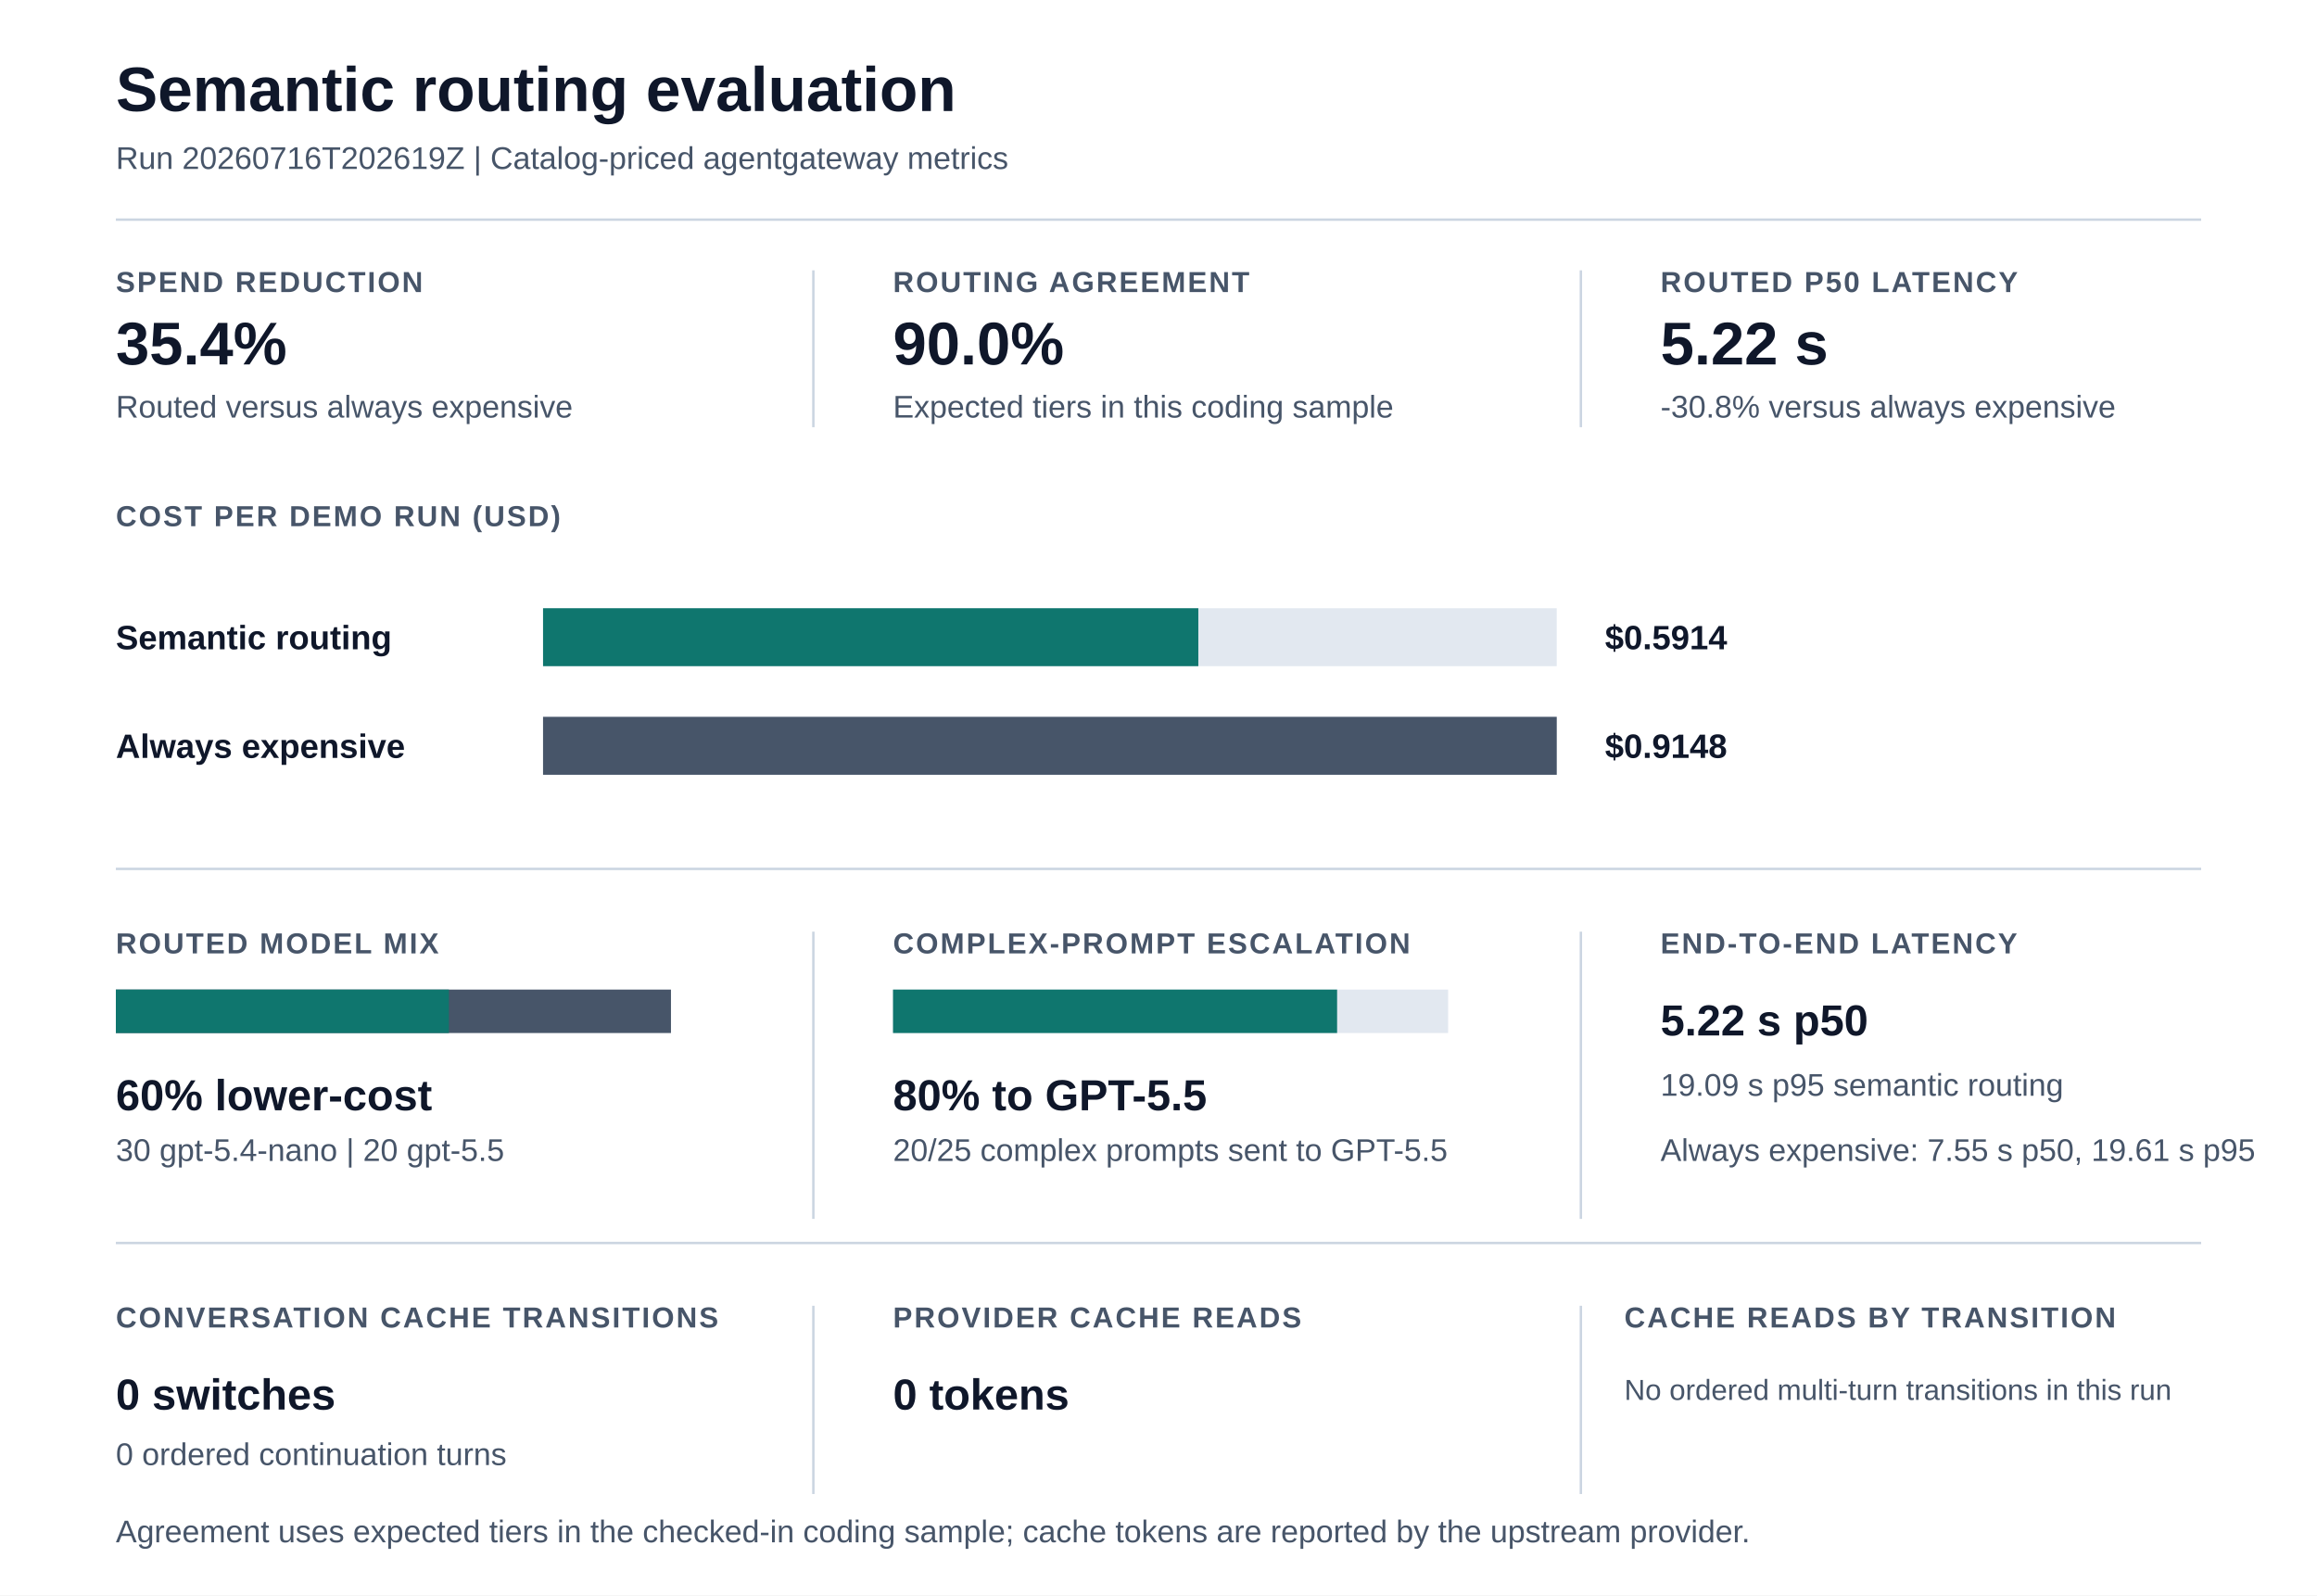
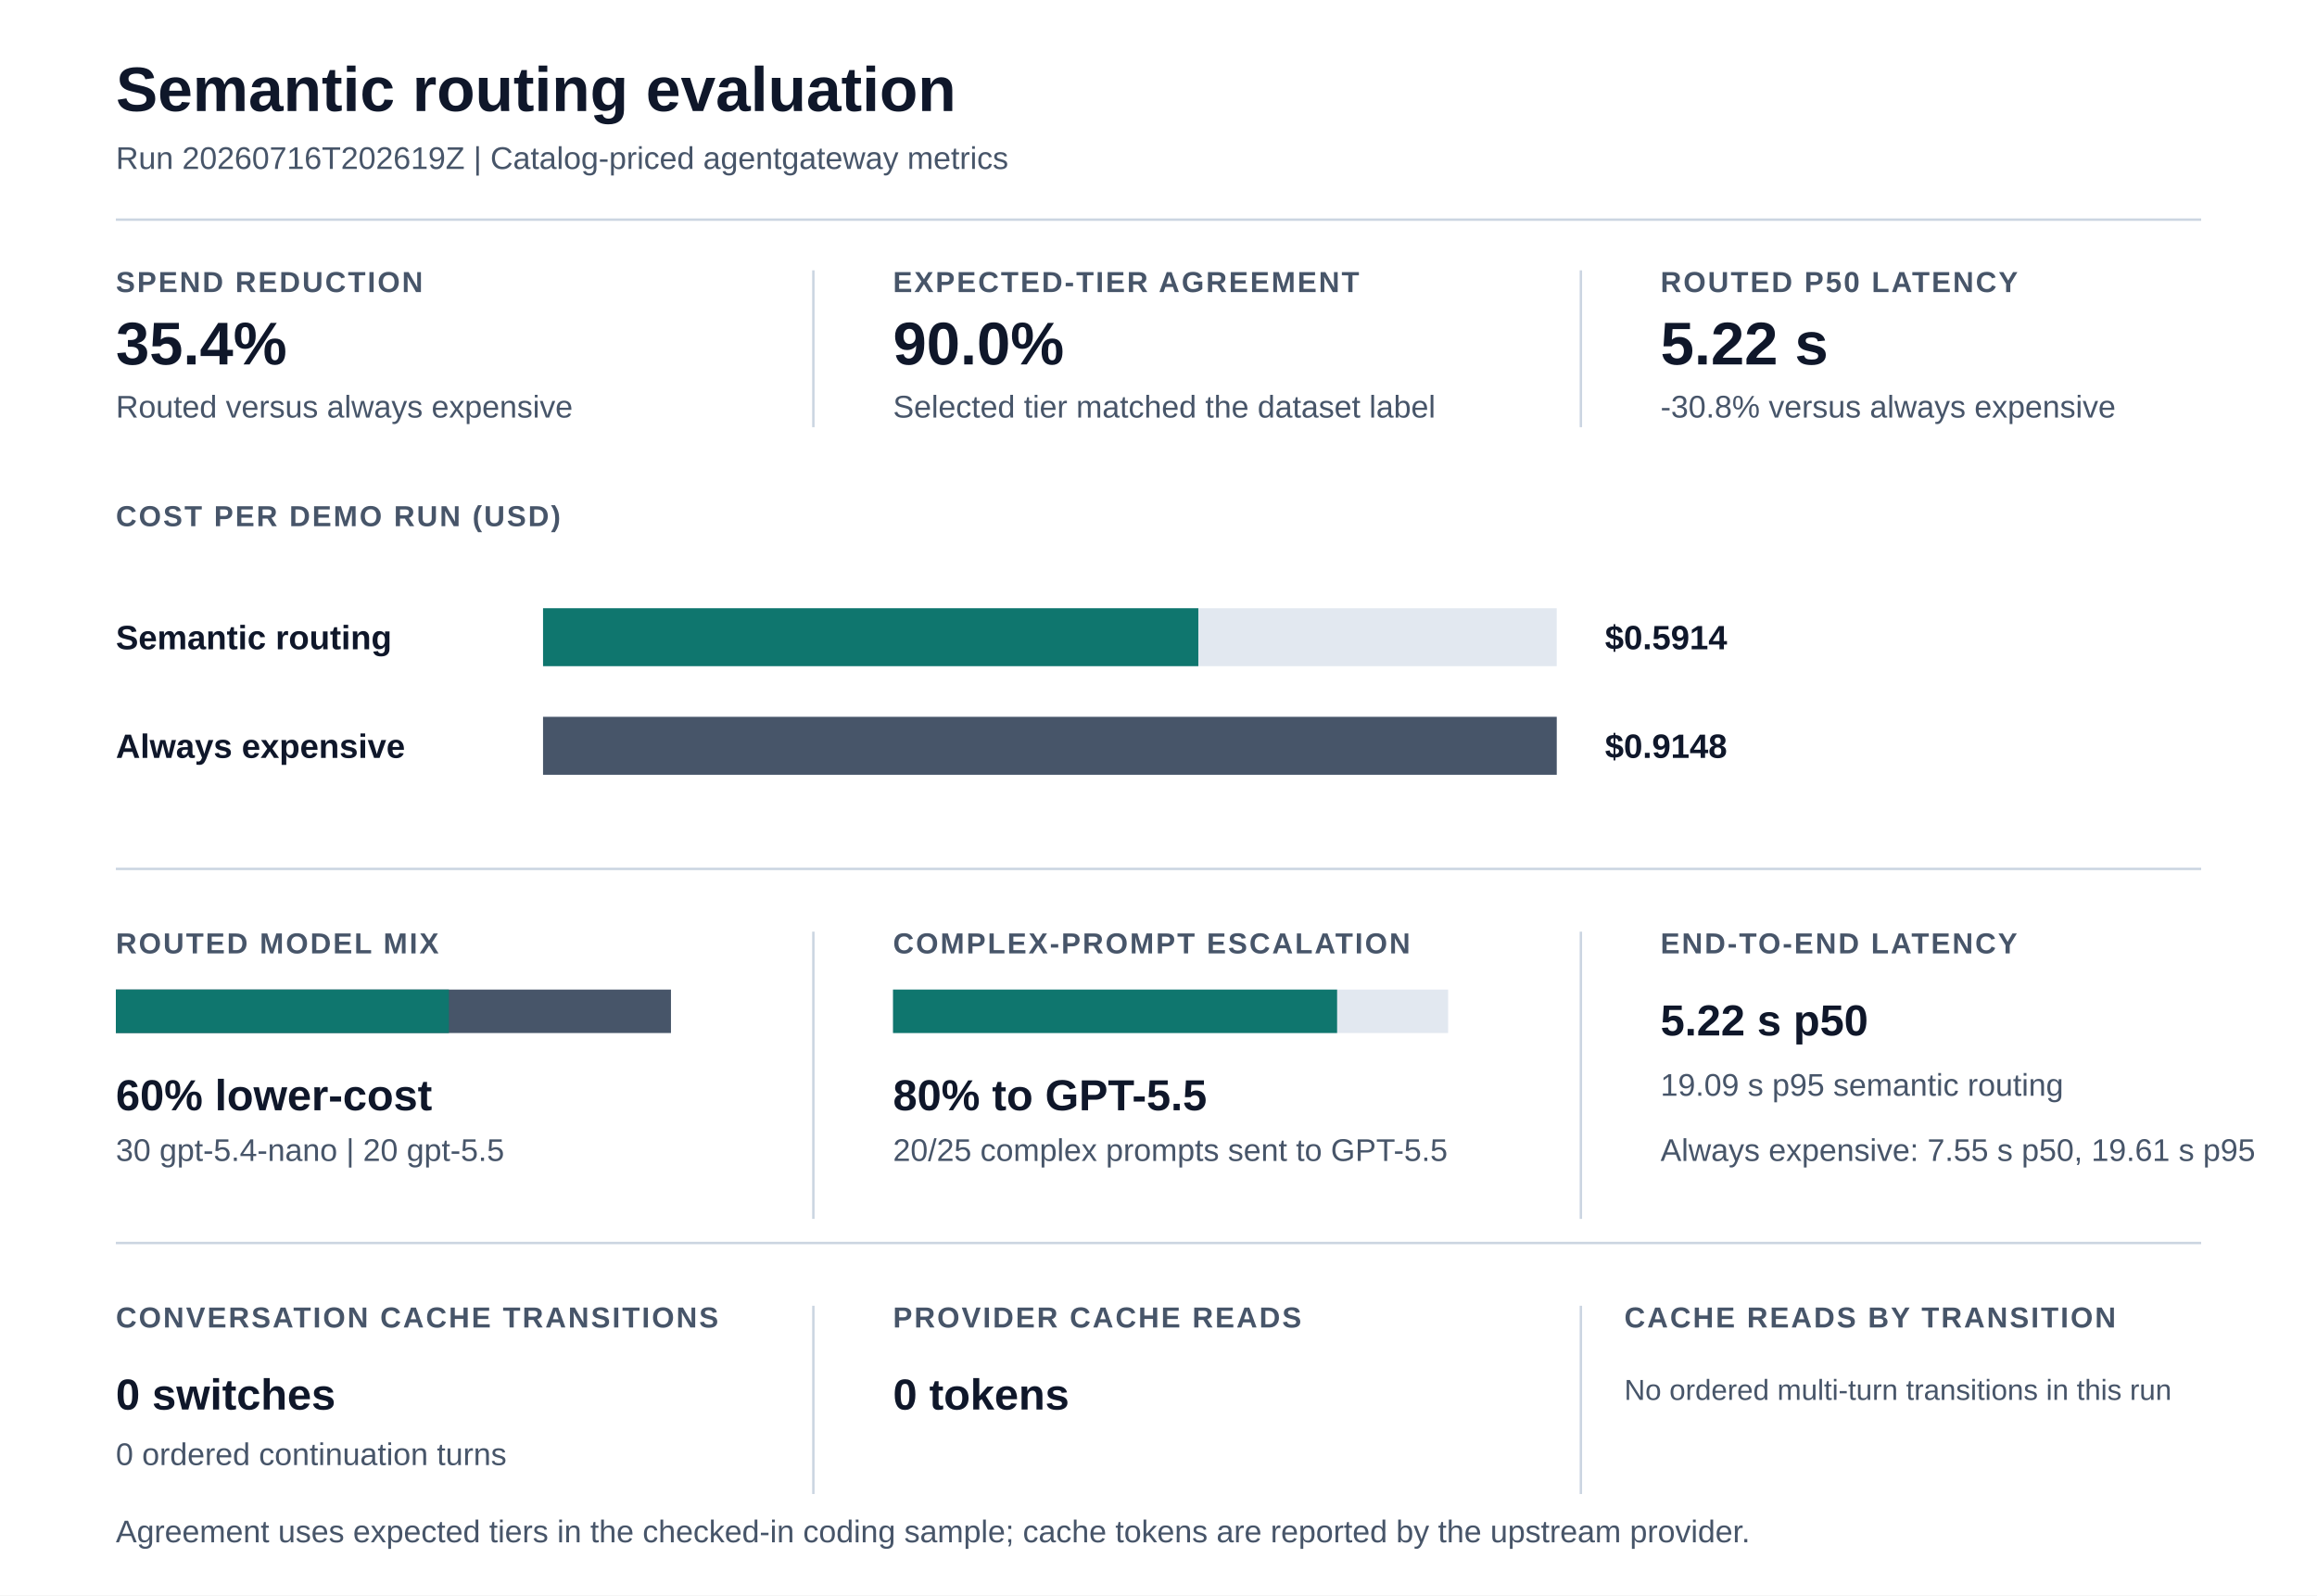
<svg xmlns="http://www.w3.org/2000/svg" width="960" height="661" viewBox="0 0 960 661" role="img" aria-labelledby="title description">
  <style>
    text { font-family: Arial, Helvetica, sans-serif; fill: #0f172a; }
    .title { font-size: 26px; font-weight: 700; }
    .subtitle, .note { font-size: 13px; fill: #475569; }
    .kpi-label, .section { font-size: 12px; font-weight: 700; fill: #475569; letter-spacing: .8px; }
    .kpi-value { font-size: 25px; font-weight: 700; }
    .lane { font-size: 14px; font-weight: 600; }
    .value { font-size: 14px; font-weight: 700; }
    .metric { font-size: 18px; font-weight: 700; }
    .metric-detail { font-size: 13px; fill: #475569; }
    .cache-detail { font-size: 12px; fill: #475569; }
  </style>
  <rect width="960" height="661" fill="#ffffff" />
  <text class="title" x="48" y="46">Semantic routing evaluation</text>
  <text class="subtitle" x="48" y="70">Run 20260716T202619Z | Catalog-priced agentgateway metrics</text>
  <line x1="48" y1="91" x2="912" y2="91" stroke="#cbd5e1" />
  <text class="kpi-label" x="48" y="121">SPEND REDUCTION</text>
  <text class="kpi-value" x="48" y="151">35.4%</text>
  <text class="subtitle" x="48" y="173">Routed versus always expensive</text>
  <line x1="337" y1="112" x2="337" y2="177" stroke="#cbd5e1" />
-   <text class="kpi-label" x="370" y="121">ROUTING AGREEMENT</text>
+   <text class="kpi-label" x="370" y="121">EXPECTED-TIER AGREEMENT</text>
  <text class="kpi-value" x="370" y="151">90.0%</text>
-   <text class="subtitle" x="370" y="173">Expected tiers in this coding sample</text>
+   <text class="subtitle" x="370" y="173">Selected tier matched the dataset label</text>
  <line x1="655" y1="112" x2="655" y2="177" stroke="#cbd5e1" />
  <text class="kpi-label" x="688" y="121">ROUTED P50 LATENCY</text>
  <text class="kpi-value" x="688" y="151">5.22 s</text>
  <text class="subtitle" x="688" y="173">-30.8% versus always expensive</text>
  <text class="section" x="48" y="218">COST PER DEMO RUN (USD)</text>
  <text class="lane" x="48" y="269">Semantic routing</text>
  <rect x="225" y="252" width="420" height="24" fill="#e2e8f0" />
  <rect x="225" y="252" width="271.5" height="24" fill="#0f766e" />
  <text class="value" x="665" y="269">$0.5914</text>
  <text class="lane" x="48" y="314">Always expensive</text>
  <rect x="225" y="297" width="420" height="24" fill="#e2e8f0" />
  <rect x="225" y="297" width="420.0" height="24" fill="#475569" />
  <text class="value" x="665" y="314">$0.9148</text>
  <line x1="48" y1="360" x2="912" y2="360" stroke="#cbd5e1" />
  <text class="section" x="48" y="395">ROUTED MODEL MIX</text>
  <rect x="48" y="410" width="230" height="18" fill="#475569" />
  <rect x="48" y="410" width="138.0" height="18" fill="#0f766e" />
  <text class="metric" x="48" y="460">60% lower-cost</text>
  <text class="metric-detail" x="48" y="481">30 gpt-5.4-nano | 20 gpt-5.5</text>
  <line x1="337" y1="386" x2="337" y2="505" stroke="#cbd5e1" />
  <text class="section" x="370" y="395">COMPLEX-PROMPT ESCALATION</text>
  <rect x="370" y="410" width="230" height="18" fill="#e2e8f0" />
  <rect x="370" y="410" width="184.0" height="18" fill="#0f766e" />
  <text class="metric" x="370" y="460">80% to GPT-5.5</text>
  <text class="metric-detail" x="370" y="481">20/25 complex prompts sent to GPT-5.5</text>
  <line x1="655" y1="386" x2="655" y2="505" stroke="#cbd5e1" />
  <text class="section" x="688" y="395">END-TO-END LATENCY</text>
  <text class="metric" x="688" y="429">5.22 s p50</text>
  <text class="metric-detail" x="688" y="454">19.09 s p95 semantic routing</text>
  <text class="metric-detail" x="688" y="481">Always expensive: 7.55 s p50, 19.61 s p95</text>
  <line x1="48" y1="515" x2="912" y2="515" stroke="#cbd5e1" />
  <text class="section" x="48" y="550">CONVERSATION CACHE TRANSITIONS</text>
  <text class="metric" x="48" y="584">0 switches</text>
  <text class="metric-detail" x="48" y="607">0 ordered continuation turns</text>
  <line x1="337" y1="541" x2="337" y2="619" stroke="#cbd5e1" />
  <text class="section" x="370" y="550">PROVIDER CACHE READS</text>
  <text class="metric" x="370" y="584">0 tokens</text>
  <line x1="655" y1="541" x2="655" y2="619" stroke="#cbd5e1" />
  <text class="section" x="673" y="550">CACHE READS BY TRANSITION</text>
  <text class="cache-detail" x="673" y="580">No ordered multi-turn transitions in this run</text>
  <text class="note" x="48" y="639">Agreement uses expected tiers in the checked-in coding sample; cache tokens are reported by the upstream provider.</text>
</svg>
